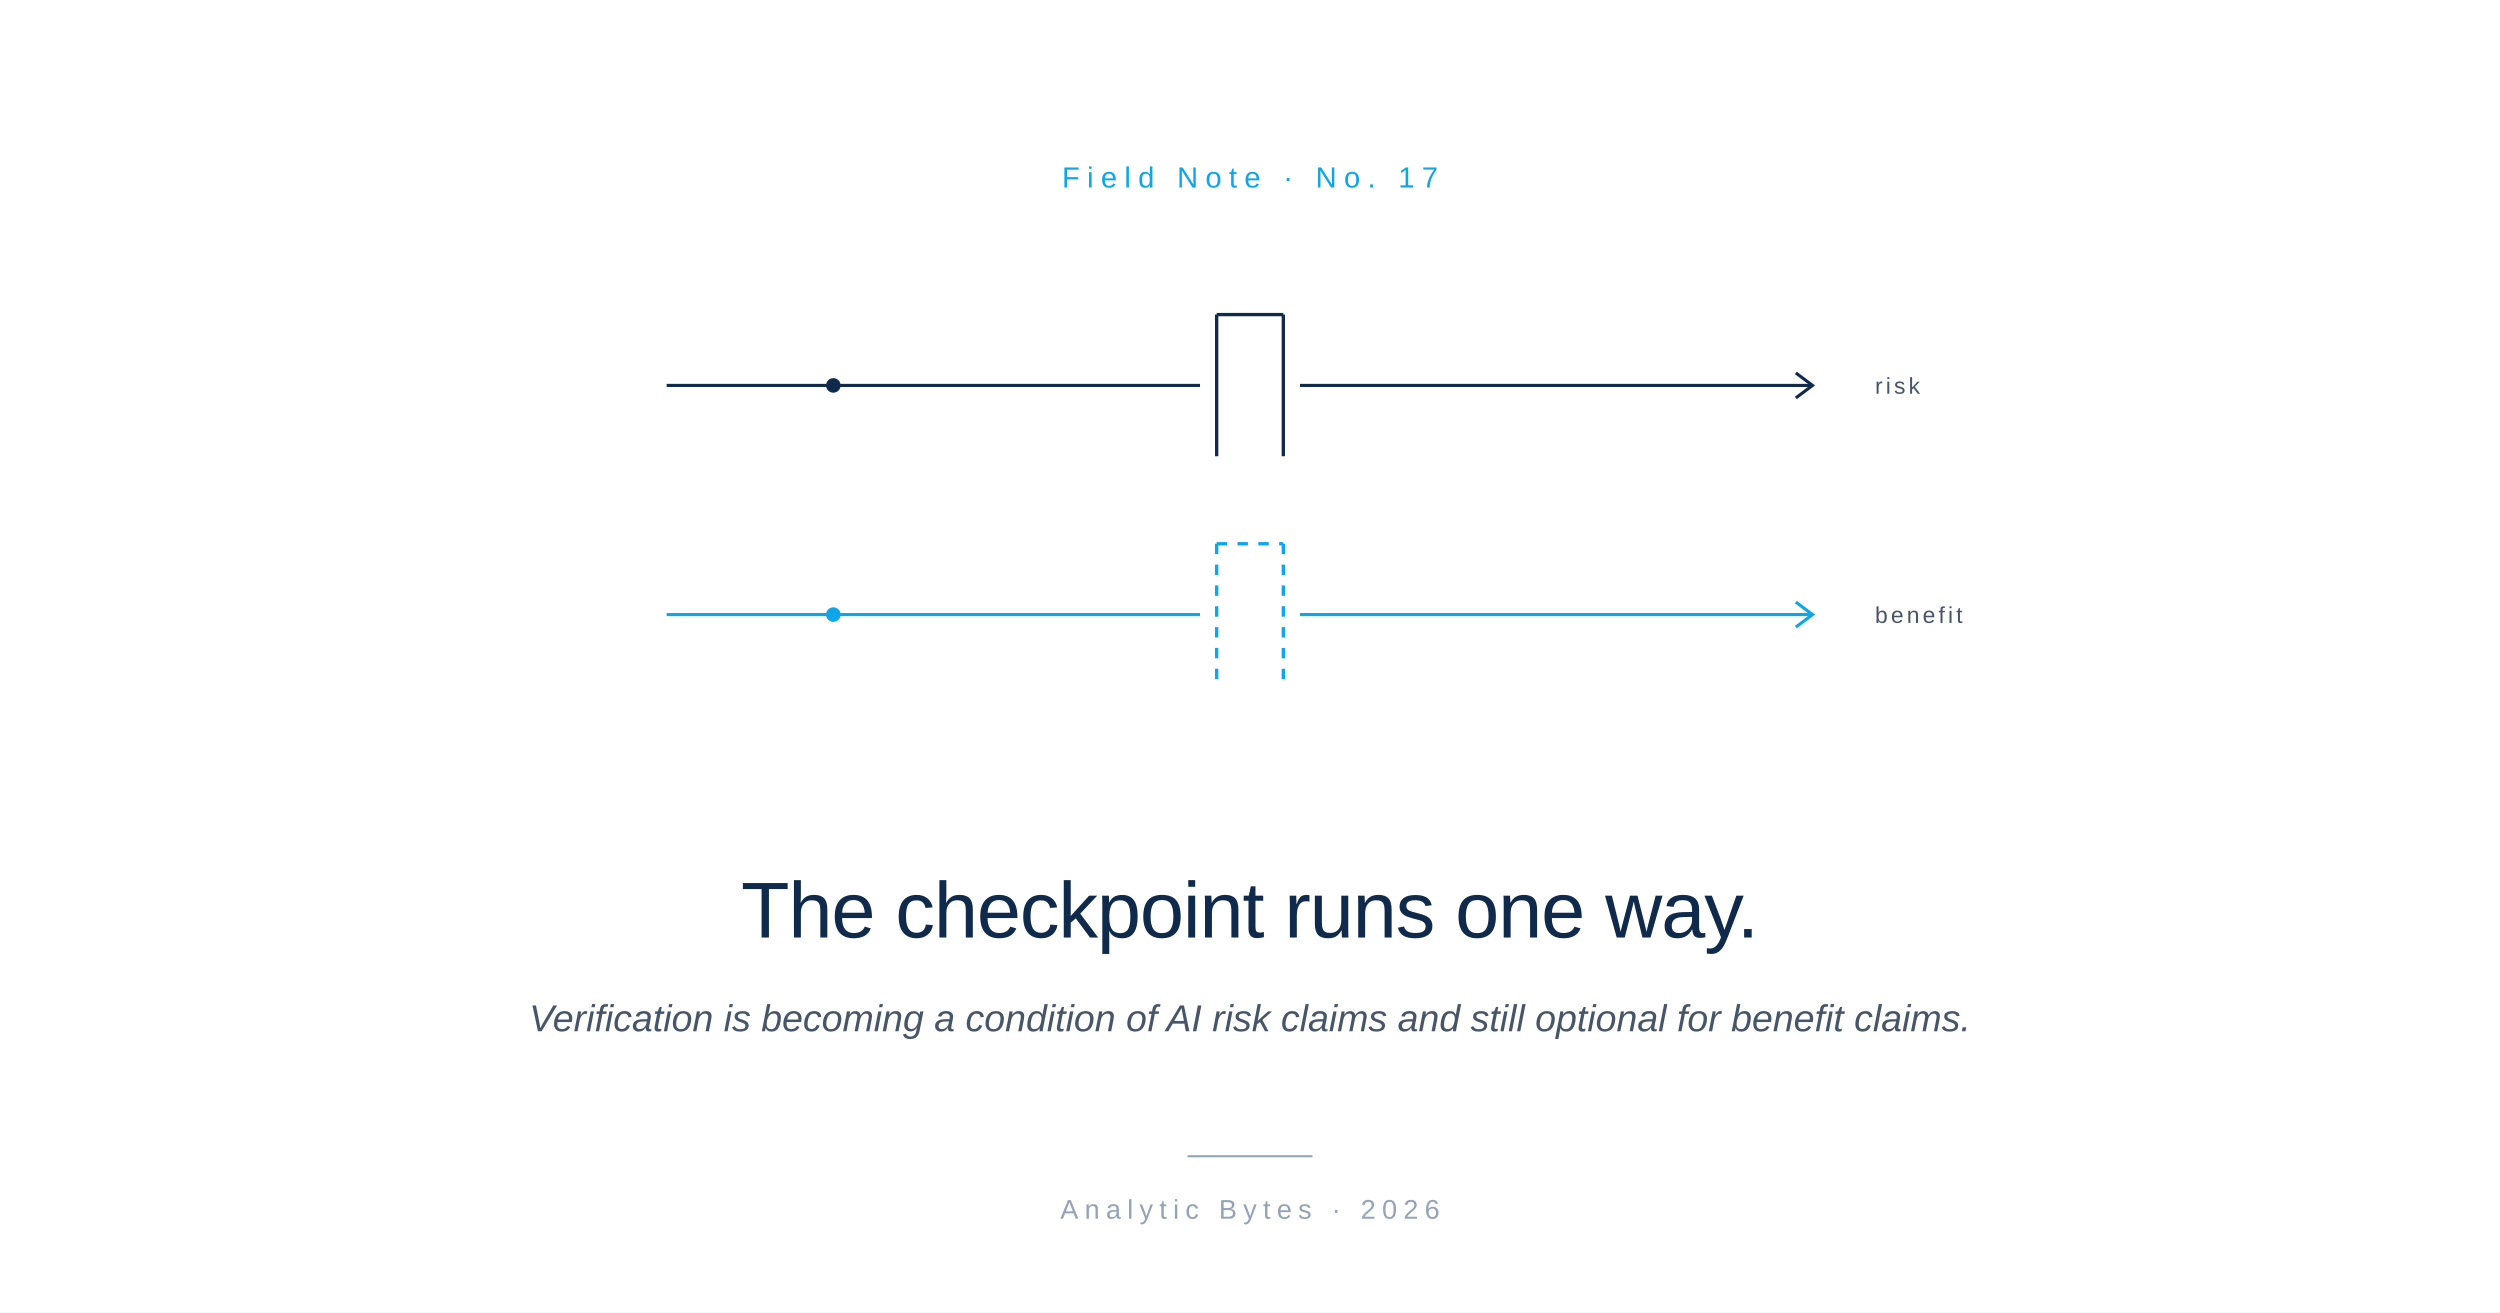
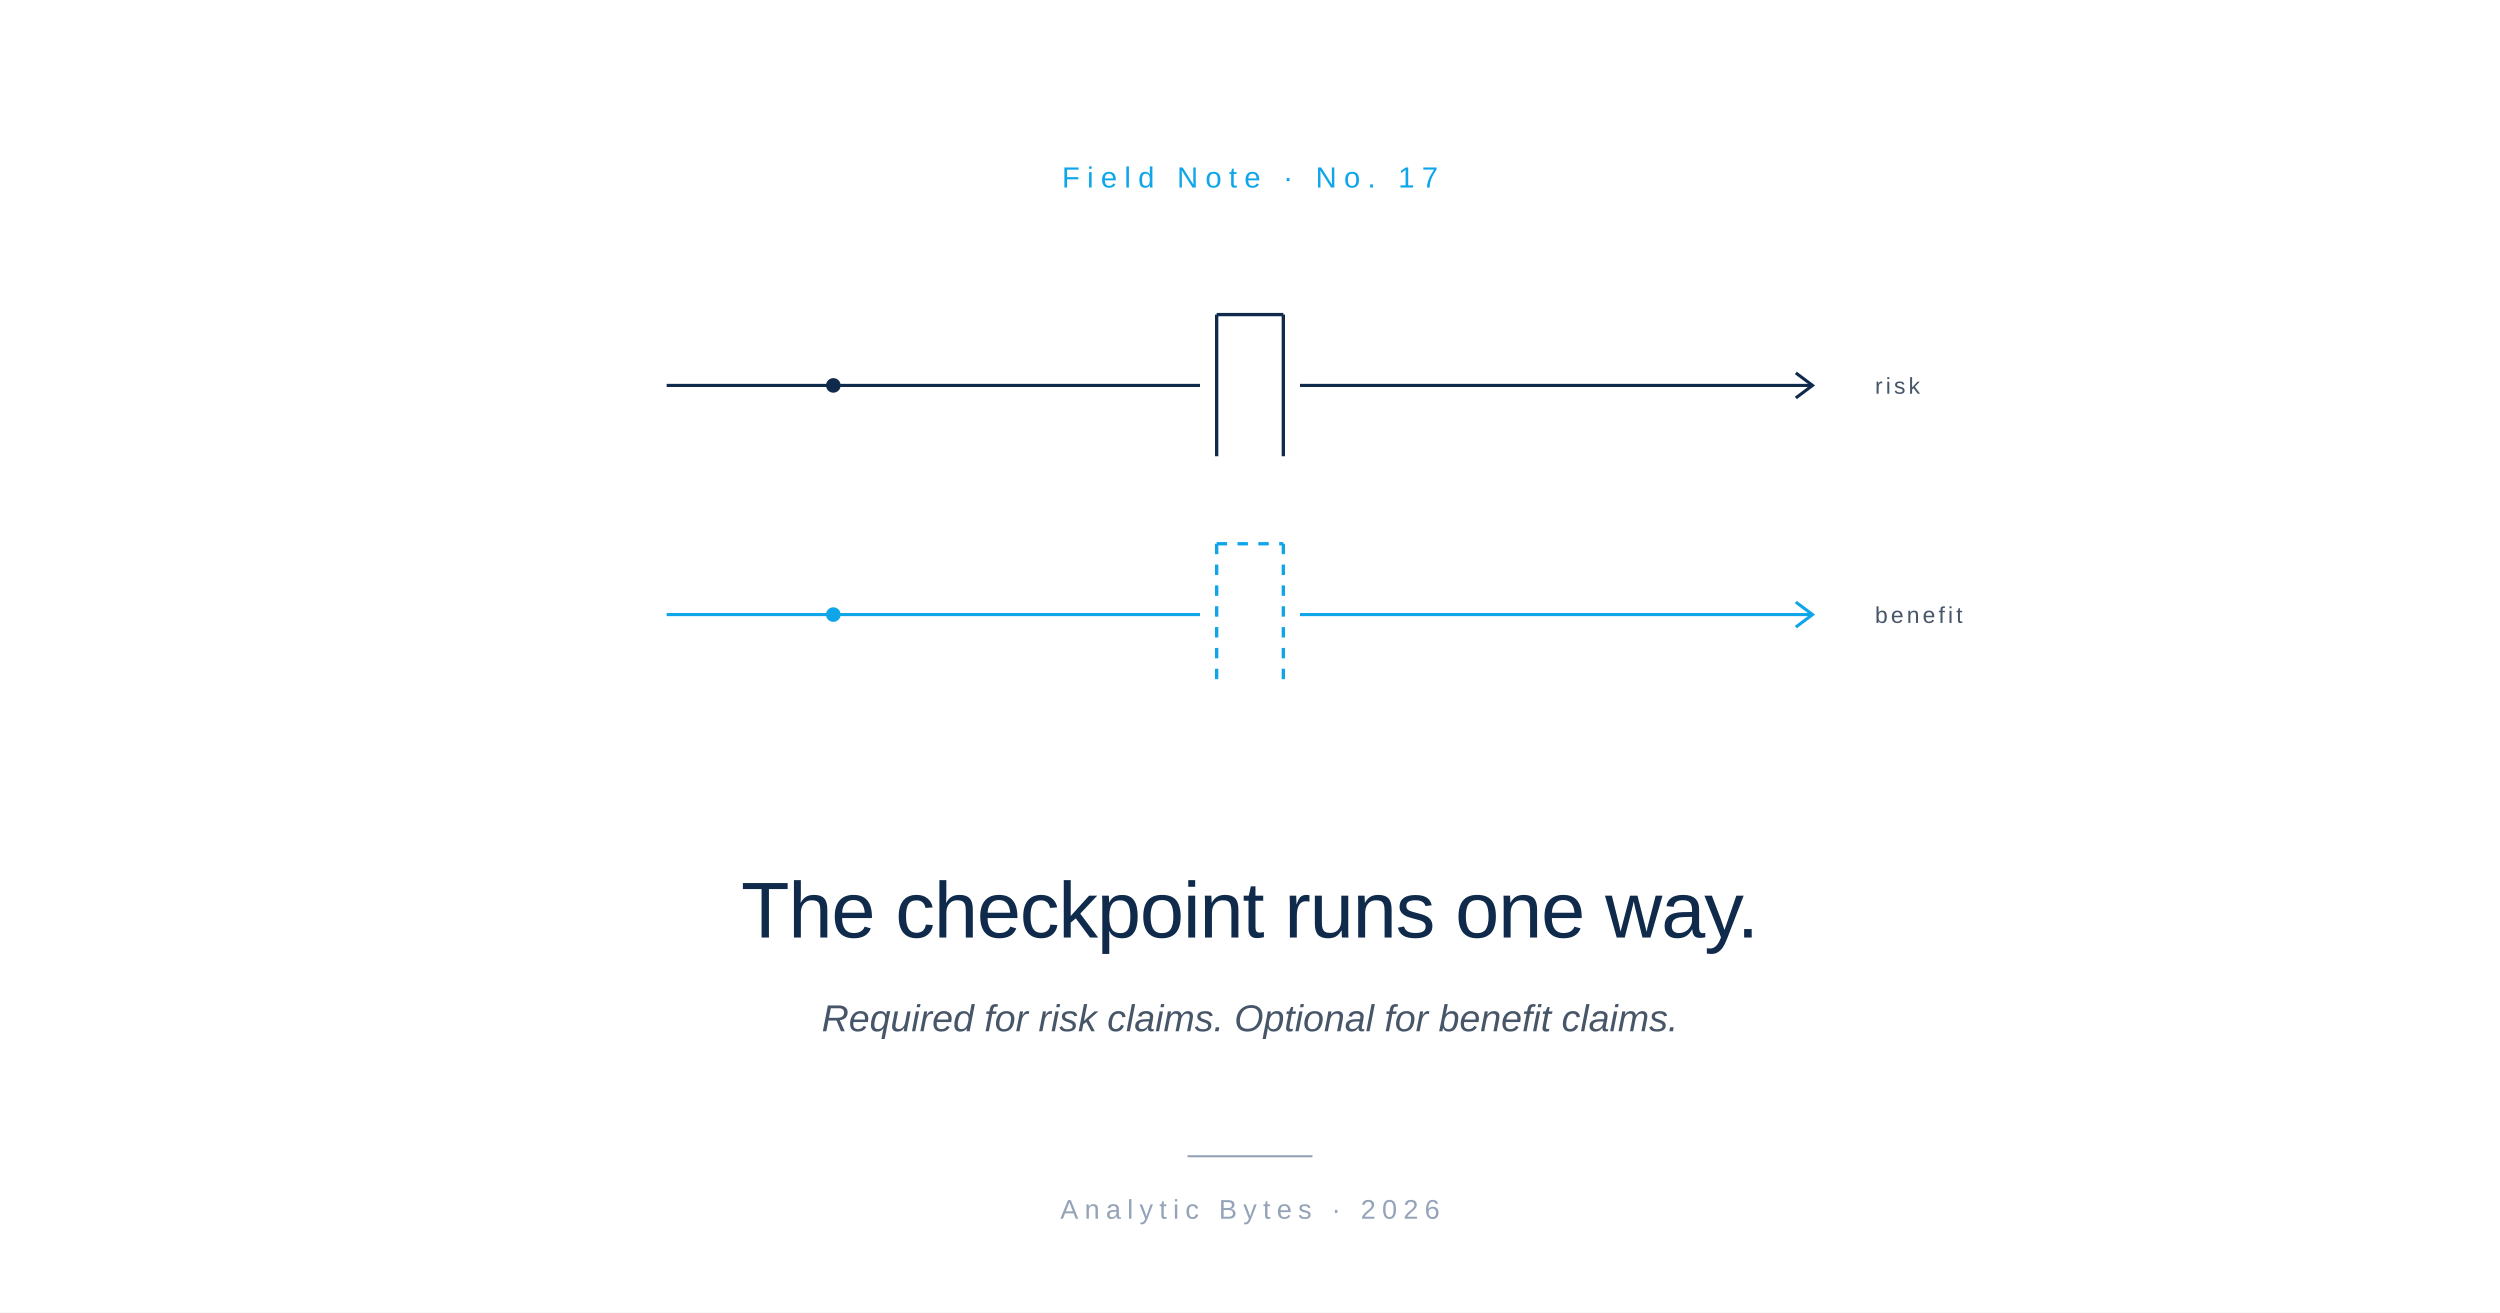
<svg xmlns="http://www.w3.org/2000/svg" viewBox="0 0 1200 630" role="img">
  <rect width="1200" height="630" fill="#FFFFFF" />
  <text x="600" y="90" font-family="-apple-system, BlinkMacSystemFont, 'Helvetica Neue', Arial, sans-serif" font-size="14" font-weight="500" letter-spacing="3.5" fill="#0EA5E9" text-anchor="middle">Field Note  ·  No. 17</text>
  <g transform="translate(600, 235)">
    <line x1="-280" y1="-50" x2="-24" y2="-50" stroke="#0F2A4A" stroke-width="1.5" />
    <line x1="24" y1="-50" x2="270" y2="-50" stroke="#0F2A4A" stroke-width="1.5" />
    <polyline points="262,-56 270,-50 262,-44" fill="none" stroke="#0F2A4A" stroke-width="1.5" />
    <circle cx="-200" cy="-50" r="3.5" fill="#0F2A4A" />
    <line x1="-16" y1="-84" x2="-16" y2="-16" stroke="#0F2A4A" stroke-width="1.6" />
    <line x1="16" y1="-84" x2="16" y2="-16" stroke="#0F2A4A" stroke-width="1.6" />
    <line x1="-16" y1="-84" x2="16" y2="-84" stroke="#0F2A4A" stroke-width="1.6" />
    <text x="300" y="-46" font-family="-apple-system, BlinkMacSystemFont, 'Helvetica Neue', Arial, sans-serif" font-size="11" letter-spacing="1.5" fill="#475569" text-anchor="start">risk</text>
    <line x1="-280" y1="60" x2="-24" y2="60" stroke="#0EA5E9" stroke-width="1.5" />
    <line x1="24" y1="60" x2="270" y2="60" stroke="#0EA5E9" stroke-width="1.5" />
    <polyline points="262,54 270,60 262,66" fill="none" stroke="#0EA5E9" stroke-width="1.5" />
    <circle cx="-200" cy="60" r="3.5" fill="#0EA5E9" />
    <line x1="-16" y1="26" x2="-16" y2="94" stroke="#0EA5E9" stroke-width="1.6" stroke-dasharray="5 5" />
    <line x1="16" y1="26" x2="16" y2="94" stroke="#0EA5E9" stroke-width="1.6" stroke-dasharray="5 5" />
    <line x1="-16" y1="26" x2="16" y2="26" stroke="#0EA5E9" stroke-width="1.6" stroke-dasharray="5 5" />
    <text x="300" y="64" font-family="-apple-system, BlinkMacSystemFont, 'Helvetica Neue', Arial, sans-serif" font-size="11" letter-spacing="1.5" fill="#475569" text-anchor="start">benefit</text>
  </g>
  <text x="600" y="450" font-family="-apple-system, BlinkMacSystemFont, 'Helvetica Neue', Arial, sans-serif" font-size="38" font-weight="500" letter-spacing="-0.5" fill="#0F2A4A" text-anchor="middle">The checkpoint runs one way.</text>
-   <text x="600" y="495" font-family="-apple-system, BlinkMacSystemFont, 'Helvetica Neue', Arial, sans-serif" font-size="18" font-style="italic" fill="#475569" text-anchor="middle">Verification is becoming a condition of AI risk claims and still optional for benefit claims.</text>
+   <text x="600" y="495" font-family="-apple-system, BlinkMacSystemFont, 'Helvetica Neue', Arial, sans-serif" font-size="18" font-style="italic" fill="#475569" text-anchor="middle">Required for risk claims. Optional for benefit claims.</text>
  <line x1="570" y1="555" x2="630" y2="555" stroke="#94A3B8" stroke-width="1" />
  <text x="600" y="585" font-family="-apple-system, BlinkMacSystemFont, 'Helvetica Neue', Arial, sans-serif" font-size="13" letter-spacing="3" fill="#94A3B8" text-anchor="middle">Analytic Bytes  ·  2026</text>
</svg>
